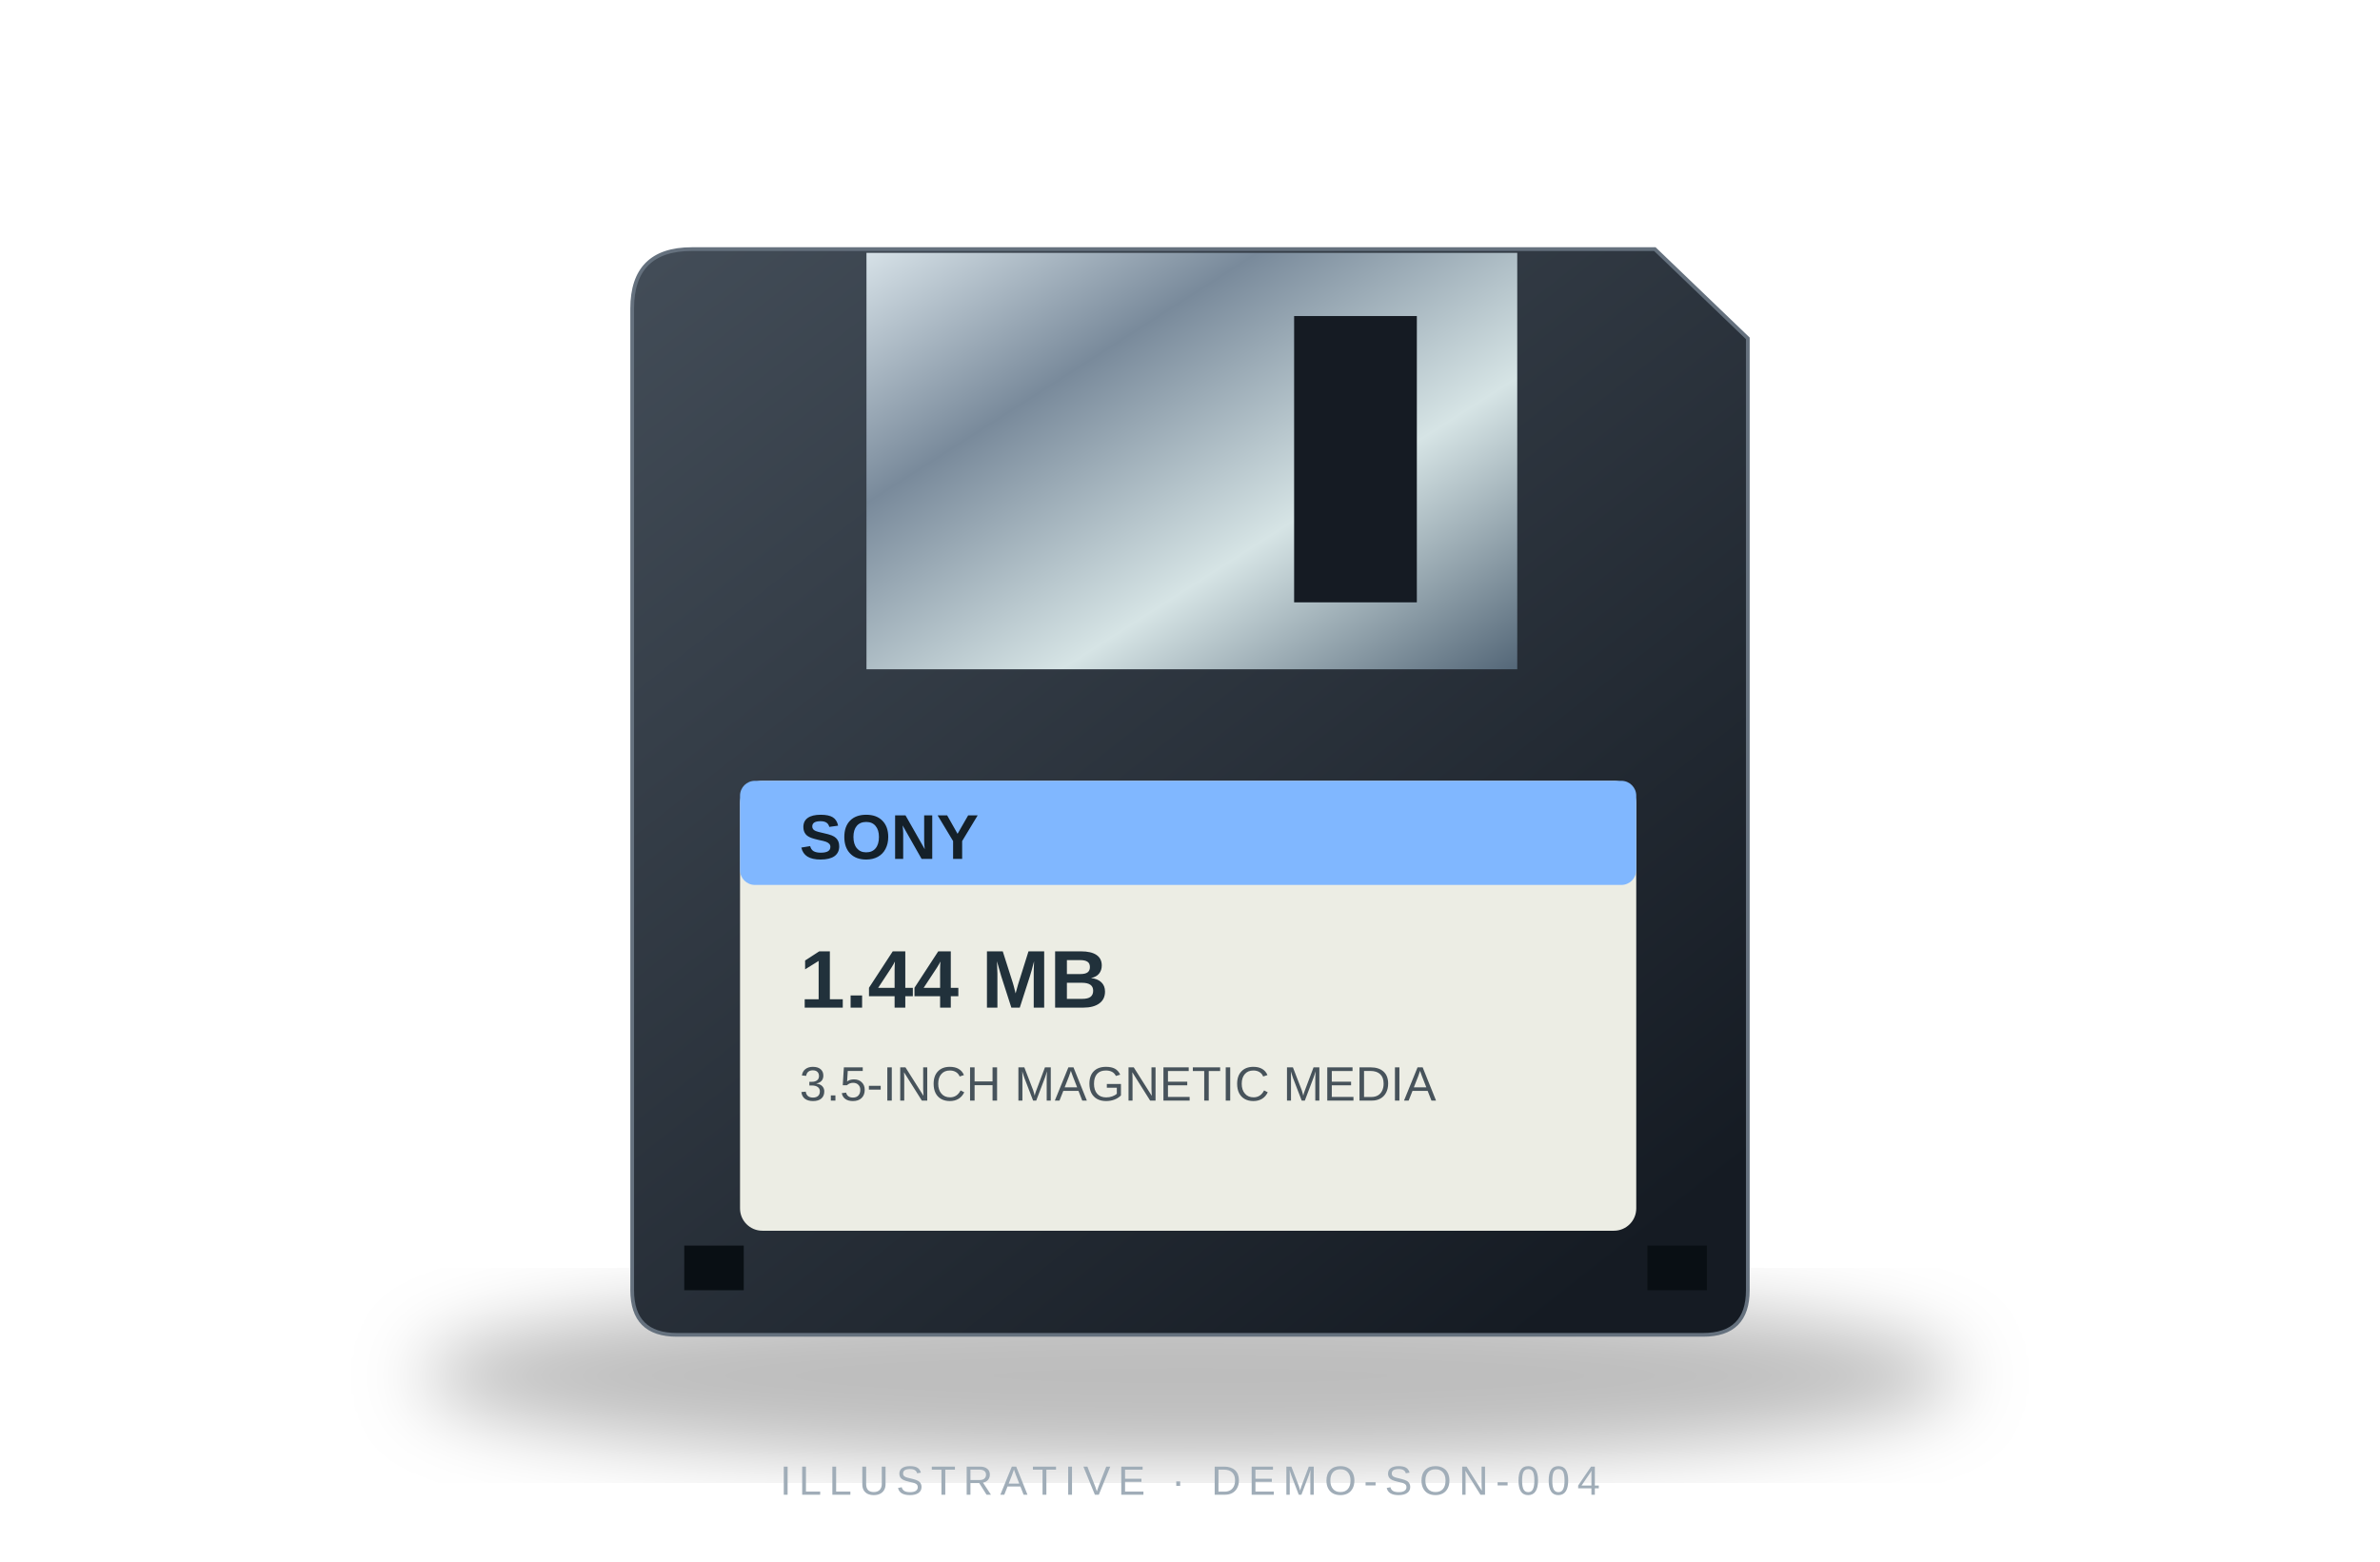
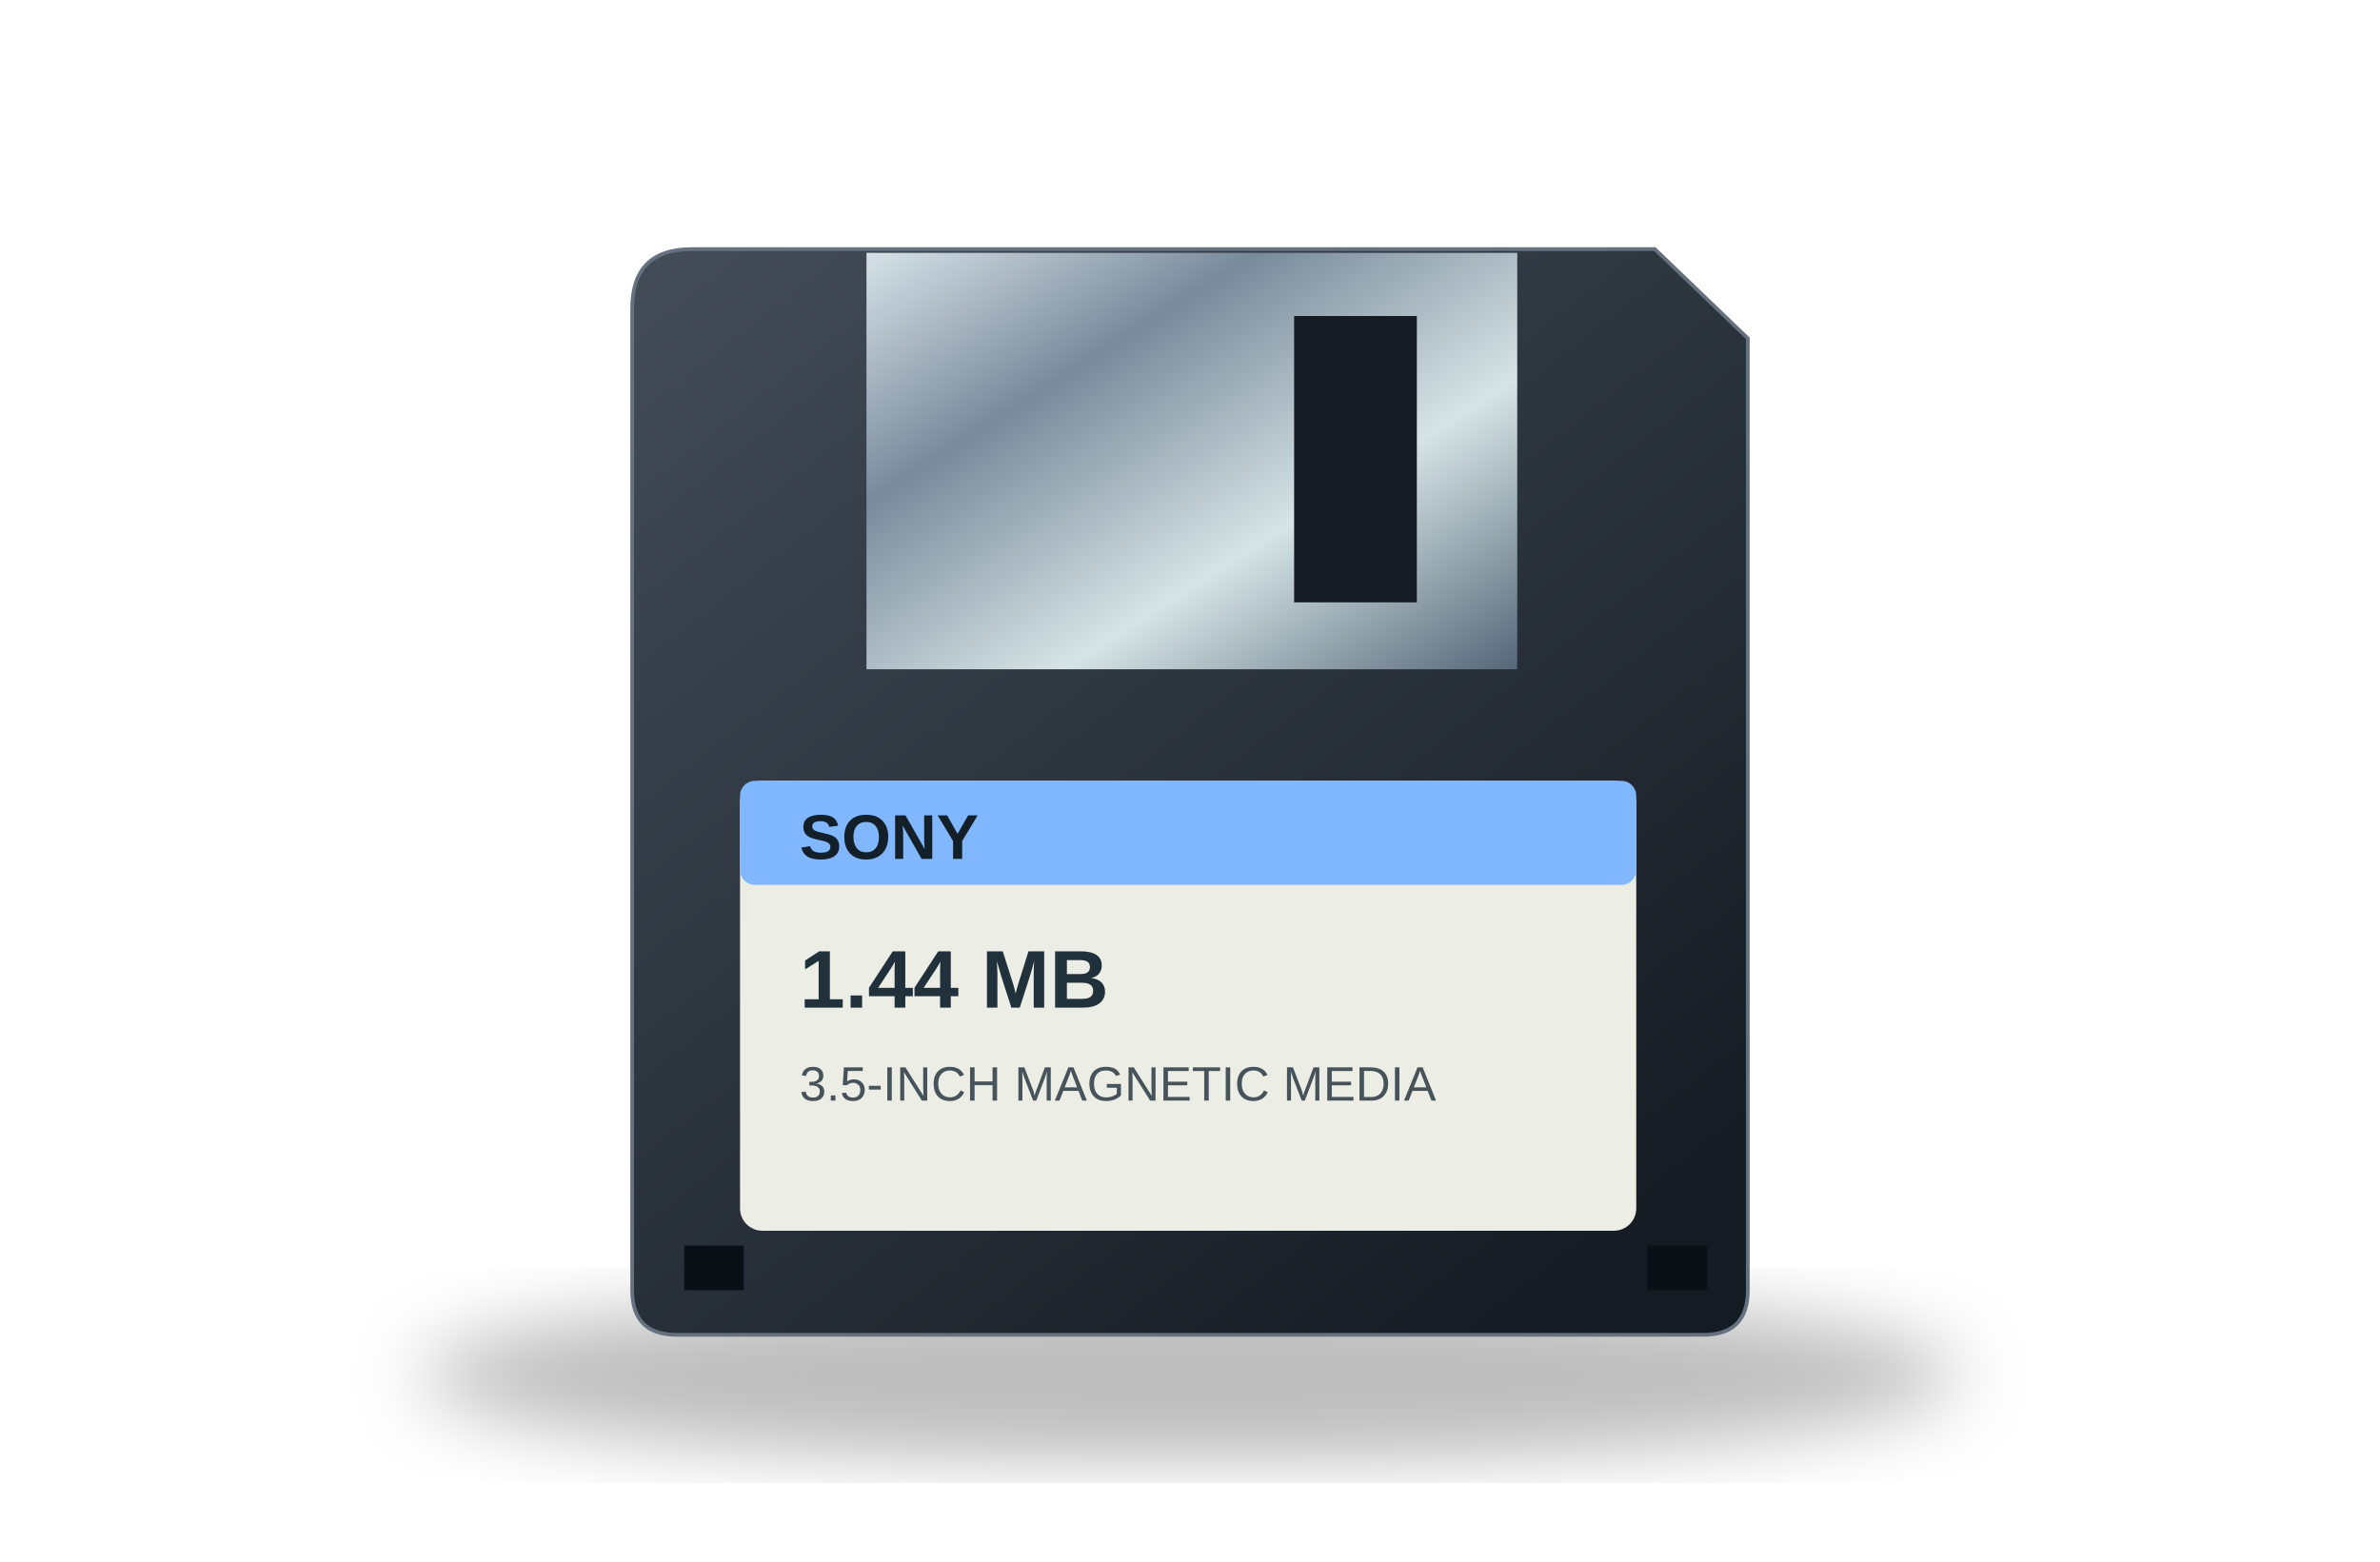
<svg xmlns="http://www.w3.org/2000/svg" width="640" height="420" viewBox="0 0 640 420" role="img" font-family="Arial,Helvetica,sans-serif">
  <defs>
    <linearGradient id="shell" x2=".8" y2="1">
      <stop stop-color="#434d58" />
      <stop offset="1" stop-color="#151b23" />
    </linearGradient>
    <linearGradient id="metal" x2="1" y2="1">
      <stop stop-color="#d6e1e7" />
      <stop offset=".3" stop-color="#798a9b" />
      <stop offset=".65" stop-color="#d6e4e5" />
      <stop offset="1" stop-color="#546778" />
    </linearGradient>
    <radialGradient id="disc">
      <stop offset=".15" stop-color="#101820" />
      <stop offset=".17" stop-color="#a0d6d0" />
      <stop offset=".28" stop-color="#d3dfe5" />
      <stop offset=".52" stop-color="#8995b8" />
      <stop offset=".72" stop-color="#d9e8c9" />
      <stop offset="1" stop-color="#a0bac8" />
    </radialGradient>
    <filter id="shadow">
      <feGaussianBlur stdDeviation="10" />
    </filter>
  </defs>
  <ellipse cx="320" cy="370" rx="207" ry="24" fill="#000" opacity=".26" filter="url(#shadow)" />
  <path d="M186 67H445L470 91V347Q470 359 458 359H182Q170 359 170 347V83Q170 67 186 67Z" fill="url(#shell)" stroke="#65717e" />
  <path d="M233 68H408V180H233Z" fill="url(#metal)" />
  <path d="M348 85H381V162H348Z" fill="#151b23" />
  <rect x="199" y="210" width="241" height="121" rx="6" fill="#ecede4" />
  <rect x="199" y="210" width="241" height="28" rx="4" fill="#80b7ff" />
  <text x="215" y="231" fill="#142029" font-size="17" font-weight="700">SONY</text>
  <text x="215" y="271" fill="#21313b" font-size="22" font-weight="700">1.44 MB</text>
  <text x="215" y="296" fill="#47535b" font-size="13">3.5-INCH MAGNETIC MEDIA</text>
  <rect x="184" y="335" width="16" height="12" fill="#090f14" />
  <rect x="443" y="335" width="16" height="12" fill="#090f14" />
-   <text x="320" y="402" text-anchor="middle" font-family="Arial,sans-serif" fill="#a0adb8" font-size="11" letter-spacing="2">ILLUSTRATIVE · DEMO-SON-004</text>
</svg>
